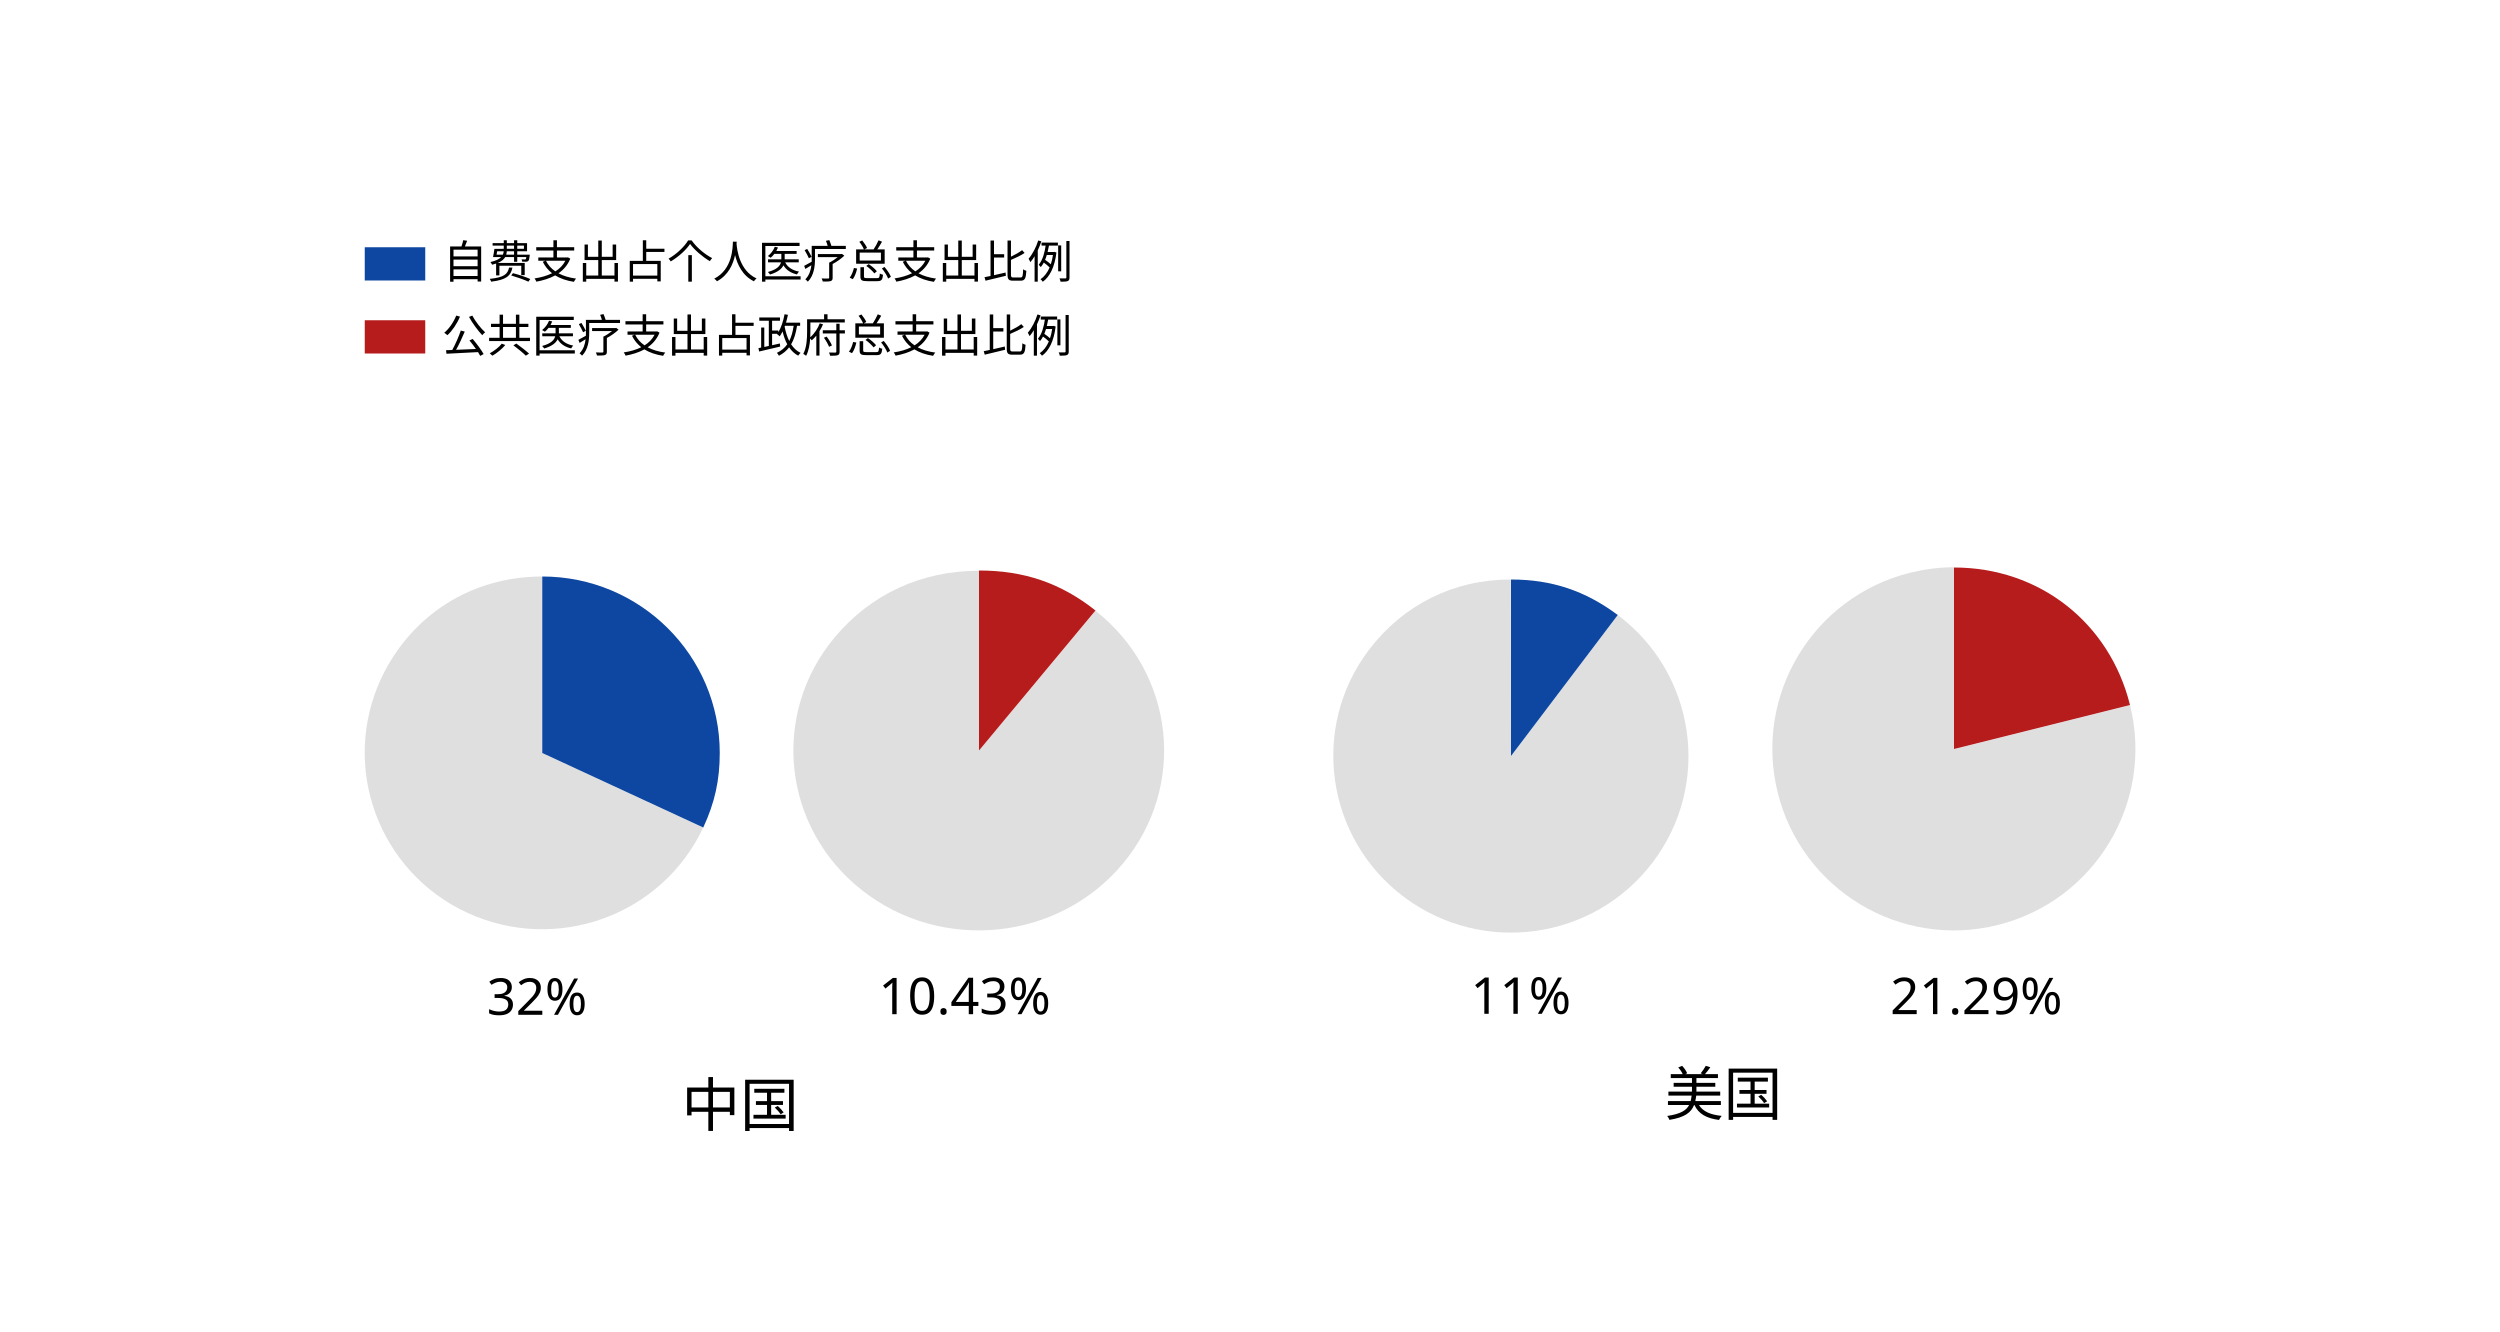
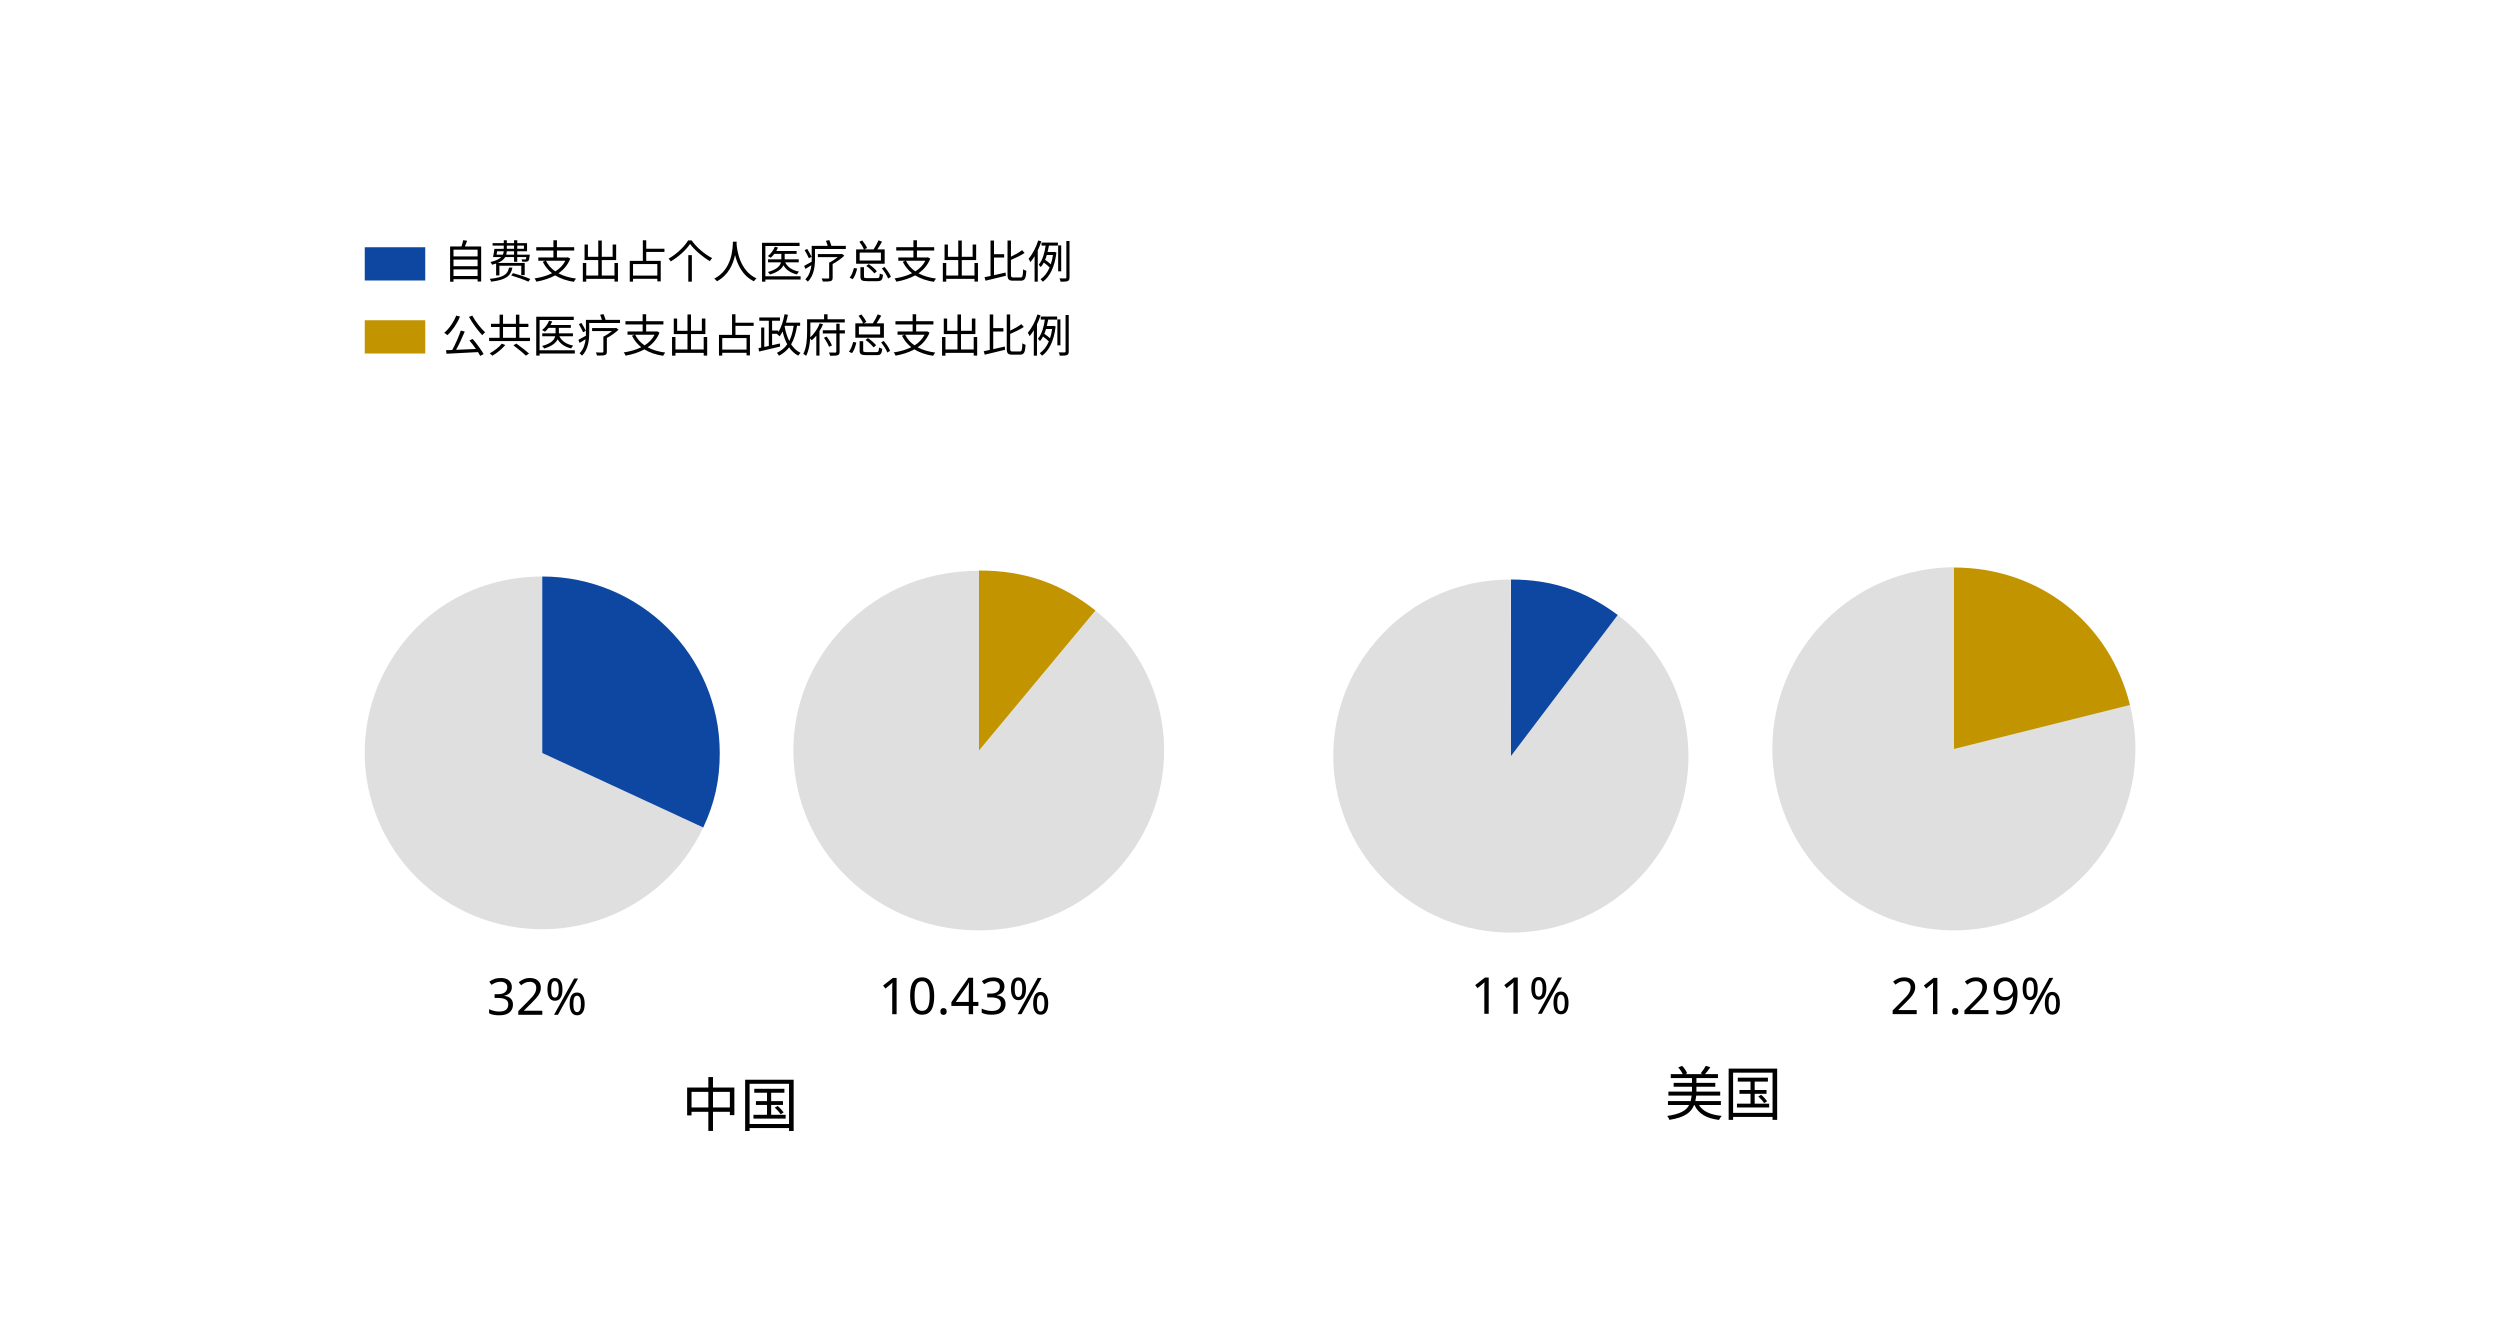
<svg xmlns="http://www.w3.org/2000/svg" version="1.1" id="Layer_1" x="0px" y="0px" viewBox="0 0 1000 532.4" style="enable-background:new 0 0 1000 532.4;" xml:space="preserve">
  <style type="text/css">
	.st0{fill:#DFDFDF;}
	.st1{fill:#0D47A1;}
- 	.st2{fill:#B71C1C;}
+ 	.st2{fill:#C29400;}
	.st3{font-family:'SourceHanSerifCN-Medium-GBpc-EUC-H';}
	.st4{font-size:18px;}
	.st5{font-size:20.331px;}
	.st6{font-size:23.439px;}
	.st7{fill:none;}
</style>
  <g>
    <g>
      <g>
        <g>
          <path class="st0" d="M216.9,301.2l64.4,29.8c-16.6,35.3-58.8,50.5-94.4,34.1c-35.5-16.4-50.9-58.4-34.4-93.8      c12-25.4,36.2-40.7,64.4-40.7V301.2z" />
        </g>
      </g>
      <g>
        <g>
          <path class="st1" d="M216.9,301.2v-70.6c39.2,0,71,31.6,71,70.6c0,10.9-2,19.9-6.6,29.8L216.9,301.2z" />
        </g>
      </g>
    </g>
  </g>
  <g>
    <g>
      <g>
        <g>
          <path class="st0" d="M391.6,300.2l46.6-55.9c31.8,25,36.7,70.3,10.9,101.2c-25.8,30.9-72.5,35.6-104.3,10.6      s-36.7-70.3-10.9-101.2c14.5-17.3,34.7-26.6,57.7-26.6V300.2z" />
        </g>
      </g>
      <g>
        <g>
          <path class="st2" d="M391.6,300.2v-72c18,0,32.7,5,46.6,16L391.6,300.2z" />
        </g>
      </g>
    </g>
  </g>
  <g>
    <g>
      <g>
        <g>
          <path class="st0" d="M604.4,302.4l42.7-56.4c31.3,23.5,37.6,67.8,14,98.9c-23.6,31.2-68.1,37.4-99.5,13.9      c-31.3-23.5-37.6-67.8-14-98.9c13.8-18.1,33.9-28.1,56.7-28.1L604.4,302.4L604.4,302.4z" />
        </g>
      </g>
      <g>
        <g>
          <path class="st1" d="M604.4,302.4v-70.6c16.3,0,29.7,4.5,42.7,14.2L604.4,302.4z" />
        </g>
      </g>
    </g>
  </g>
  <g>
    <g>
      <g>
        <g>
          <path class="st0" d="M781.6,299.6L852,282c9.7,38.9-14,78.3-52.9,88s-78.3-14-88-52.9s14-78.3,52.9-88      c5.8-1.4,11.6-2.2,17.6-2.2V299.6z" />
        </g>
      </g>
      <g>
        <g>
          <path class="st2" d="M781.6,299.6V227c34.1,0,62.2,22,70.4,55L781.6,299.6z" />
        </g>
      </g>
    </g>
  </g>
  <text transform="matrix(1 0 0 1 176.791 140.8281)" class="st3 st4">公共医疗支出占政府总支出比例</text>
  <text transform="matrix(1 0 0 1 177.1035 111.2329)" class="st3 st4">自费支出占个人医疗总支出比例</text>
  <text transform="matrix(1 0 0 1 194.7172 405.917)" class="st3 st5">32%</text>
  <g>
    <text transform="matrix(1 0 0 1 351.4238 405.6826)" class="st3 st5">10.43%</text>
  </g>
  <g>
    <text transform="matrix(1 0 0 1 588.2626 405.5225)" class="st3 st5">11%</text>
  </g>
  <g>
    <text transform="matrix(1 0 0 1 756.0966 405.6621)" class="st3 st5">21.29%</text>
  </g>
  <rect x="145.9" y="98.9" class="st1" width="24.2" height="13.3" />
  <rect x="145.9" y="128.1" class="st2" width="24.2" height="13.3" />
  <text transform="matrix(1 0 0 1 272.601 450.5254)" class="st3 st6">中国</text>
  <g>
    <rect x="666" y="427.1" class="st7" width="68.5" height="24.1" />
    <text transform="matrix(1 0 0 1 666.0078 446.0723)" class="st3 st6">美国</text>
  </g>
</svg>
